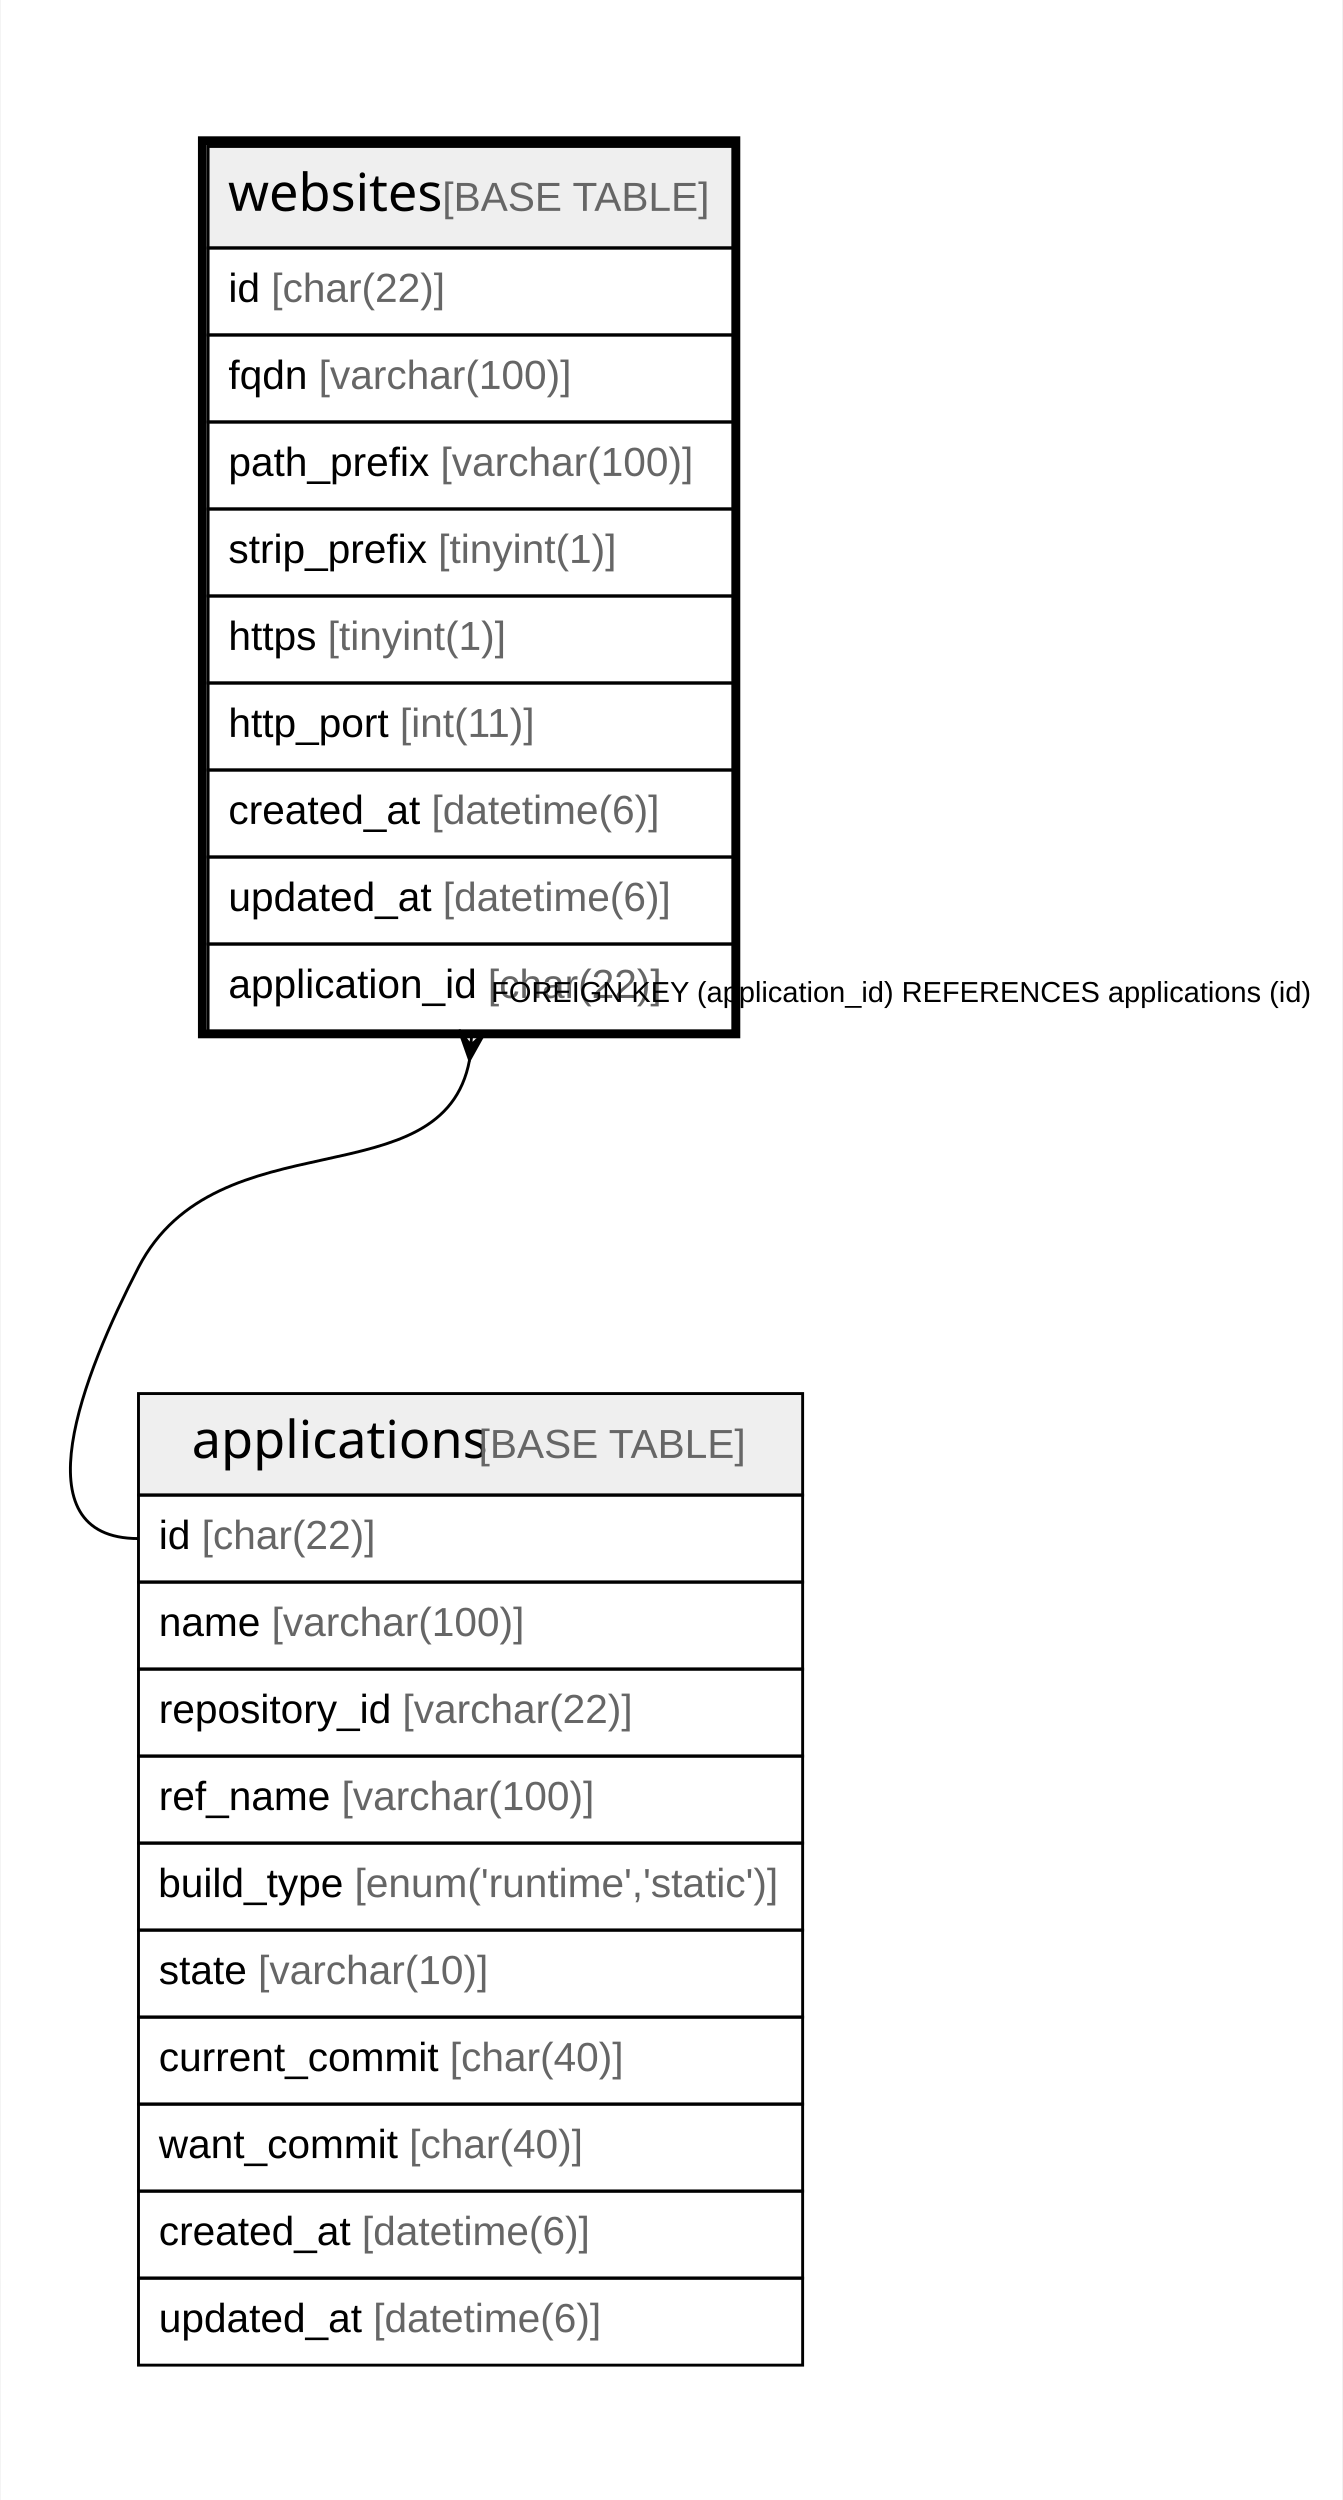
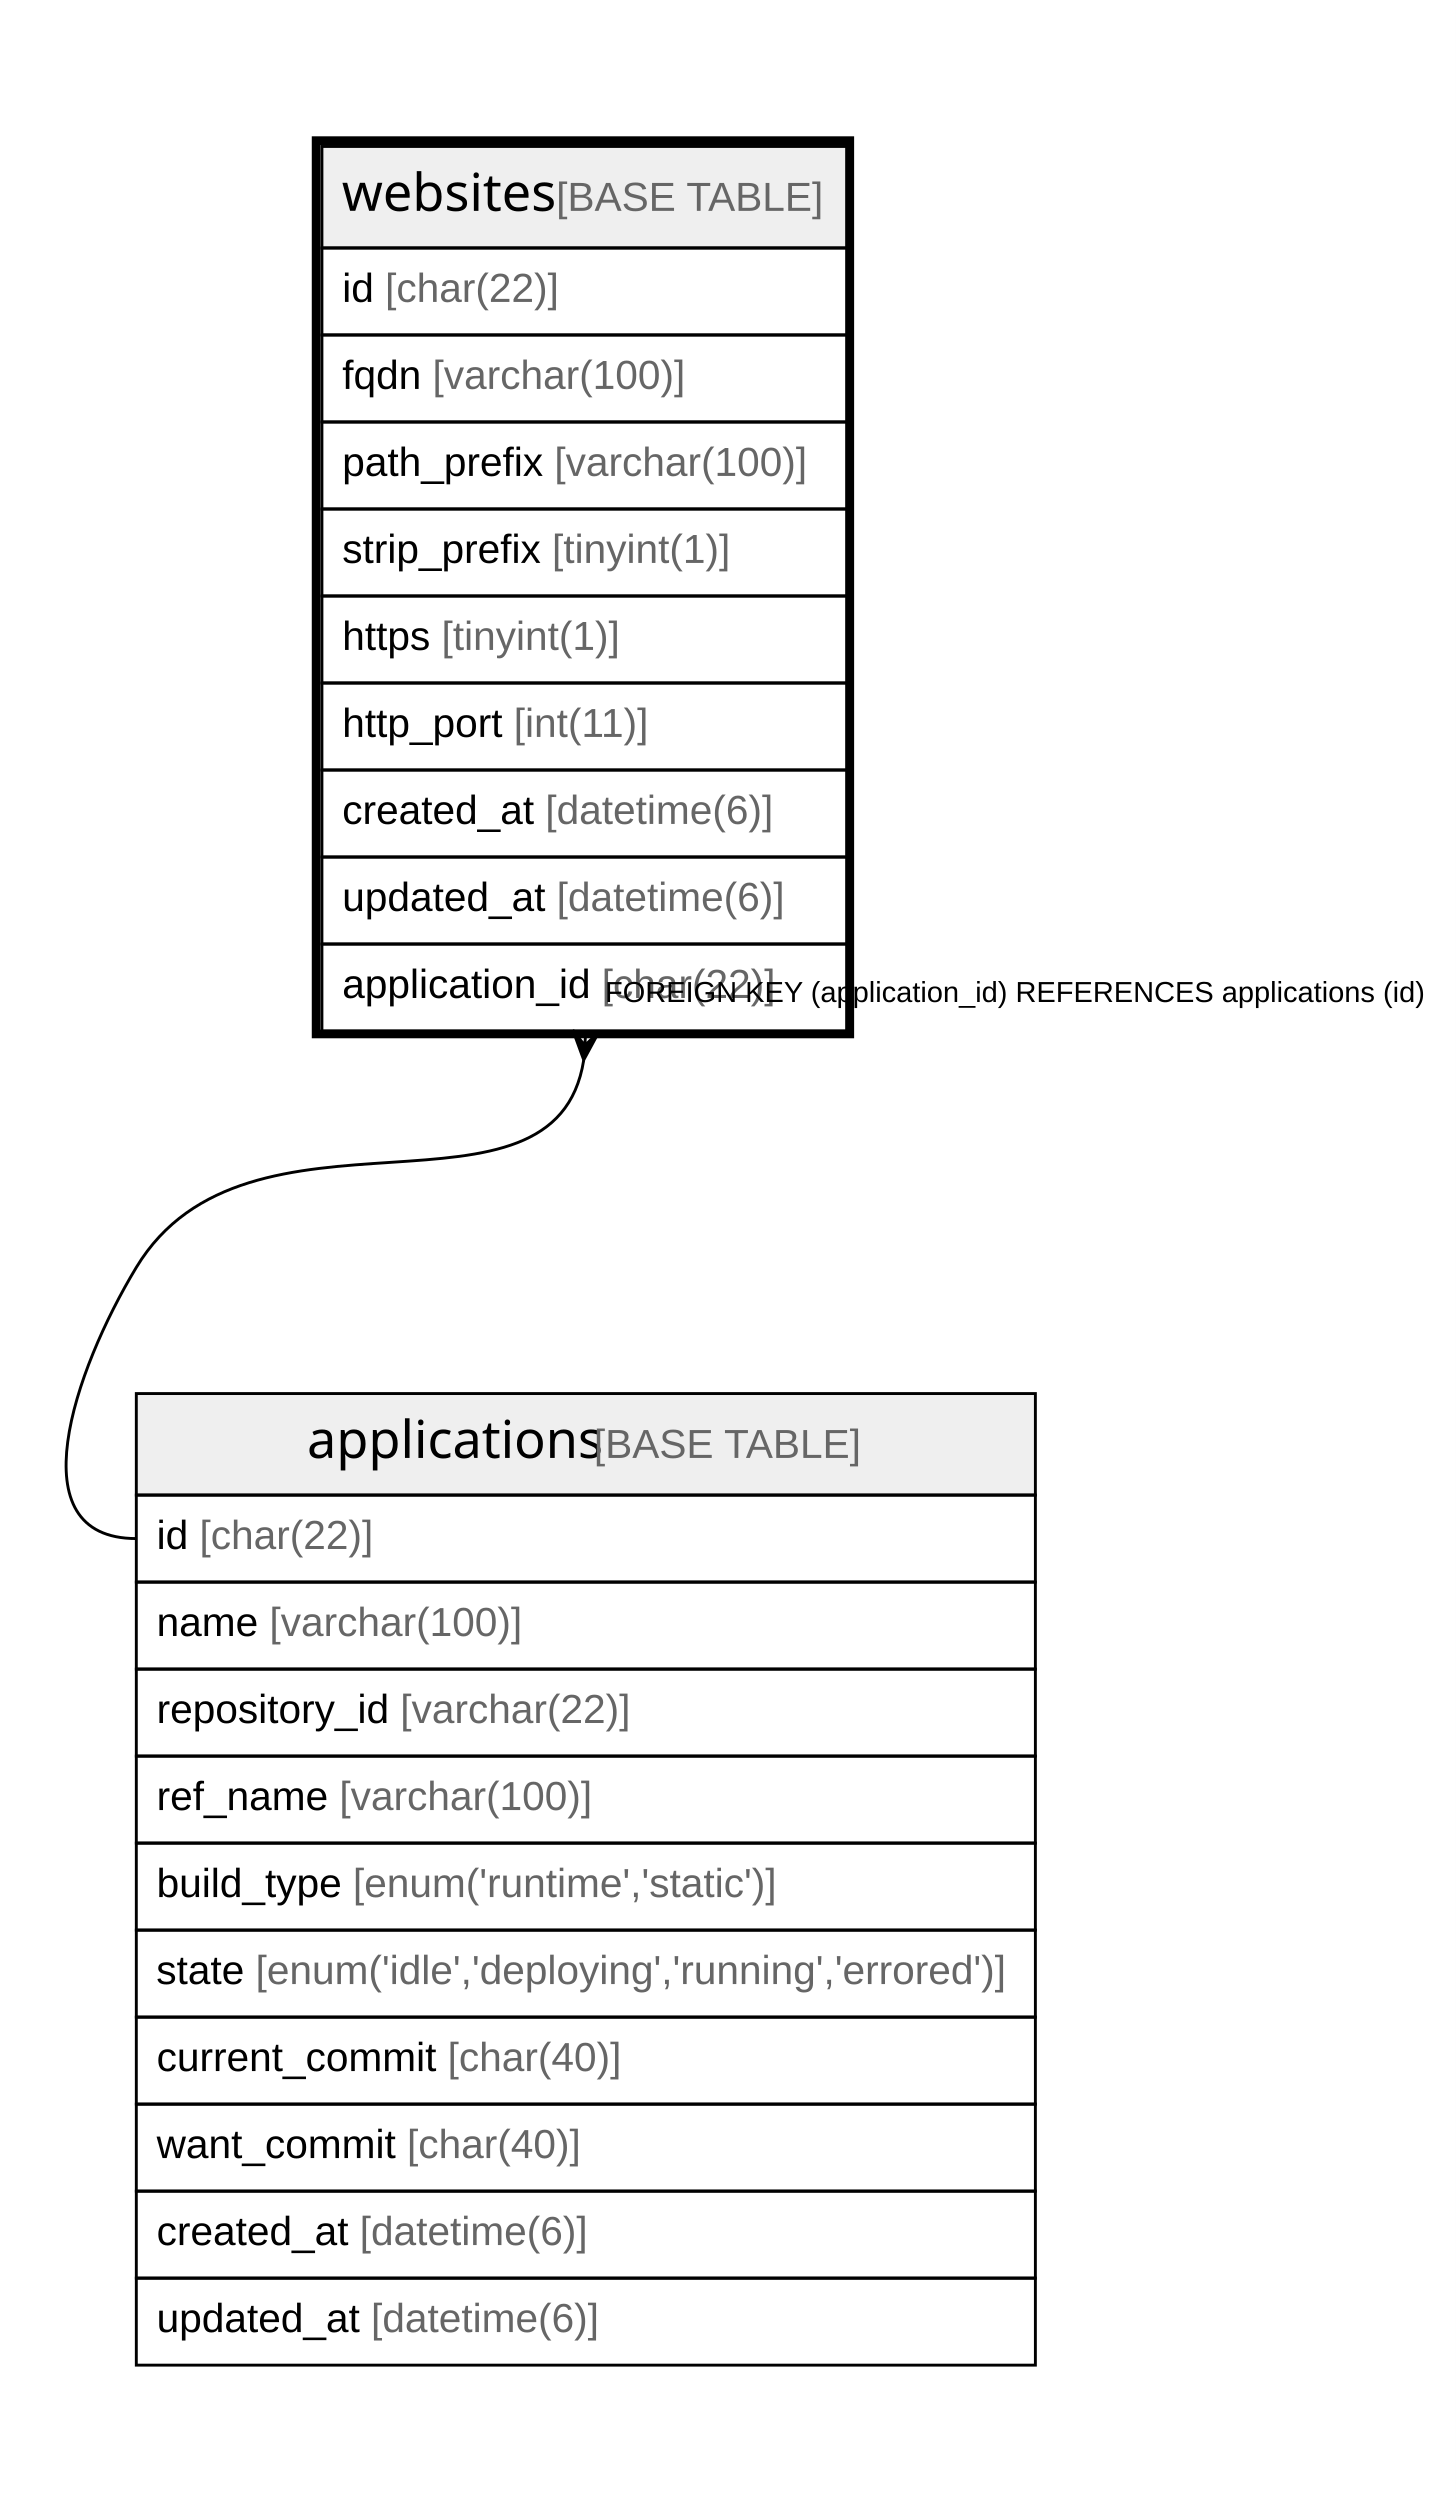
- <svg xmlns="http://www.w3.org/2000/svg" width="463pt" height="862pt" viewBox="0.00 0.00 462.50 862.00">
+ <svg xmlns="http://www.w3.org/2000/svg" width="502pt" height="862pt" viewBox="0.00 0.00 502.00 862.00">
  <g id="graph0" class="graph" transform="scale(1 1) rotate(0) translate(4 858)">
-     <polygon fill="#ffffff" stroke="transparent" points="-4,4 -4,-858 458.5,-858 458.5,4 -4,4" />
+     <polygon fill="#ffffff" stroke="transparent" points="-4,4 -4,-858 498,-858 498,4 -4,4" />
    <g id="node1" class="node">
-       <polygon fill="#efefef" stroke="transparent" points="67.5,-772.5 67.5,-807.5 248.5,-807.5 248.5,-772.5 67.5,-772.5" />
-       <polygon fill="none" stroke="#000000" points="67.5,-772.5 67.5,-807.5 248.5,-807.5 248.5,-772.5 67.5,-772.5" />
-       <text text-anchor="start" x="74.368" y="-785.3" font-family="Arial Bold" font-size="18.00" fill="#000000">websites</text>
-       <text text-anchor="start" x="144.378" y="-785.3" font-family="Arial" font-size="14.00" fill="#000000"> </text>
-       <text text-anchor="start" x="148.268" y="-785.3" font-family="Arial" font-size="14.00" fill="#666666">[BASE TABLE]</text>
-       <polygon fill="none" stroke="#000000" points="67.5,-742.5 67.5,-772.5 248.5,-772.5 248.5,-742.5 67.5,-742.5" />
-       <text text-anchor="start" x="74.5" y="-753.9" font-family="Arial" font-size="14.00" fill="#000000">id </text>
-       <text text-anchor="start" x="89.28" y="-753.9" font-family="Arial" font-size="14.00" fill="#666666">[char(22)]</text>
-       <polygon fill="none" stroke="#000000" points="67.5,-712.5 67.5,-742.5 248.5,-742.5 248.5,-712.5 67.5,-712.5" />
-       <text text-anchor="start" x="74.5" y="-723.9" font-family="Arial" font-size="14.00" fill="#000000">fqdn </text>
-       <text text-anchor="start" x="105.629" y="-723.9" font-family="Arial" font-size="14.00" fill="#666666">[varchar(100)]</text>
-       <polygon fill="none" stroke="#000000" points="67.5,-682.5 67.5,-712.5 248.5,-712.5 248.5,-682.5 67.5,-682.5" />
-       <text text-anchor="start" x="74.5" y="-693.9" font-family="Arial" font-size="14.00" fill="#000000">path_prefix </text>
-       <text text-anchor="start" x="147.635" y="-693.9" font-family="Arial" font-size="14.00" fill="#666666">[varchar(100)]</text>
-       <polygon fill="none" stroke="#000000" points="67.5,-652.5 67.5,-682.5 248.5,-682.5 248.5,-652.5 67.5,-652.5" />
-       <text text-anchor="start" x="74.5" y="-663.9" font-family="Arial" font-size="14.00" fill="#000000">strip_prefix </text>
-       <text text-anchor="start" x="146.837" y="-663.9" font-family="Arial" font-size="14.00" fill="#666666">[tinyint(1)]</text>
-       <polygon fill="none" stroke="#000000" points="67.5,-622.5 67.5,-652.5 248.5,-652.5 248.5,-622.5 67.5,-622.5" />
-       <text text-anchor="start" x="74.5" y="-633.9" font-family="Arial" font-size="14.00" fill="#000000">https </text>
-       <text text-anchor="start" x="108.737" y="-633.9" font-family="Arial" font-size="14.00" fill="#666666">[tinyint(1)]</text>
-       <polygon fill="none" stroke="#000000" points="67.5,-592.5 67.5,-622.5 248.5,-622.5 248.5,-592.5 67.5,-592.5" />
-       <text text-anchor="start" x="74.5" y="-603.9" font-family="Arial" font-size="14.00" fill="#000000">http_port </text>
-       <text text-anchor="start" x="133.636" y="-603.9" font-family="Arial" font-size="14.00" fill="#666666">[int(11)]</text>
-       <polygon fill="none" stroke="#000000" points="67.5,-562.5 67.5,-592.5 248.5,-592.5 248.5,-562.5 67.5,-562.5" />
-       <text text-anchor="start" x="74.5" y="-573.9" font-family="Arial" font-size="14.00" fill="#000000">created_at </text>
-       <text text-anchor="start" x="144.528" y="-573.9" font-family="Arial" font-size="14.00" fill="#666666">[datetime(6)]</text>
-       <polygon fill="none" stroke="#000000" points="67.5,-532.5 67.5,-562.5 248.5,-562.5 248.5,-532.5 67.5,-532.5" />
-       <text text-anchor="start" x="74.5" y="-543.9" font-family="Arial" font-size="14.00" fill="#000000">updated_at </text>
-       <text text-anchor="start" x="148.433" y="-543.9" font-family="Arial" font-size="14.00" fill="#666666">[datetime(6)]</text>
-       <polygon fill="none" stroke="#000000" points="67.5,-502.5 67.5,-532.5 248.5,-532.5 248.5,-502.5 67.5,-502.5" />
-       <text text-anchor="start" x="74.5" y="-513.9" font-family="Arial" font-size="14.00" fill="#000000">application_id </text>
-       <text text-anchor="start" x="163.968" y="-513.9" font-family="Arial" font-size="14.00" fill="#666666">[char(22)]</text>
-       <polygon fill="none" stroke="#000000" stroke-width="3" points="65.5,-501.5 65.5,-809.5 249.5,-809.5 249.5,-501.5 65.5,-501.5" />
+       <polygon fill="#efefef" stroke="transparent" points="107,-772.5 107,-807.5 288,-807.5 288,-772.5 107,-772.5" />
+       <polygon fill="none" stroke="#000000" points="107,-772.5 107,-807.5 288,-807.5 288,-772.5 107,-772.5" />
+       <text text-anchor="start" x="113.868" y="-785.3" font-family="Arial Bold" font-size="18.00" fill="#000000">websites</text>
+       <text text-anchor="start" x="183.878" y="-785.3" font-family="Arial" font-size="14.00" fill="#000000"> </text>
+       <text text-anchor="start" x="187.768" y="-785.3" font-family="Arial" font-size="14.00" fill="#666666">[BASE TABLE]</text>
+       <polygon fill="none" stroke="#000000" points="107,-742.5 107,-772.5 288,-772.5 288,-742.5 107,-742.5" />
+       <text text-anchor="start" x="114" y="-753.9" font-family="Arial" font-size="14.00" fill="#000000">id </text>
+       <text text-anchor="start" x="128.78" y="-753.9" font-family="Arial" font-size="14.00" fill="#666666">[char(22)]</text>
+       <polygon fill="none" stroke="#000000" points="107,-712.5 107,-742.5 288,-742.5 288,-712.5 107,-712.5" />
+       <text text-anchor="start" x="114" y="-723.9" font-family="Arial" font-size="14.00" fill="#000000">fqdn </text>
+       <text text-anchor="start" x="145.129" y="-723.9" font-family="Arial" font-size="14.00" fill="#666666">[varchar(100)]</text>
+       <polygon fill="none" stroke="#000000" points="107,-682.5 107,-712.5 288,-712.5 288,-682.5 107,-682.5" />
+       <text text-anchor="start" x="114" y="-693.9" font-family="Arial" font-size="14.00" fill="#000000">path_prefix </text>
+       <text text-anchor="start" x="187.135" y="-693.9" font-family="Arial" font-size="14.00" fill="#666666">[varchar(100)]</text>
+       <polygon fill="none" stroke="#000000" points="107,-652.5 107,-682.5 288,-682.5 288,-652.5 107,-652.5" />
+       <text text-anchor="start" x="114" y="-663.9" font-family="Arial" font-size="14.00" fill="#000000">strip_prefix </text>
+       <text text-anchor="start" x="186.337" y="-663.9" font-family="Arial" font-size="14.00" fill="#666666">[tinyint(1)]</text>
+       <polygon fill="none" stroke="#000000" points="107,-622.5 107,-652.5 288,-652.5 288,-622.5 107,-622.5" />
+       <text text-anchor="start" x="114" y="-633.9" font-family="Arial" font-size="14.00" fill="#000000">https </text>
+       <text text-anchor="start" x="148.237" y="-633.9" font-family="Arial" font-size="14.00" fill="#666666">[tinyint(1)]</text>
+       <polygon fill="none" stroke="#000000" points="107,-592.5 107,-622.5 288,-622.5 288,-592.5 107,-592.5" />
+       <text text-anchor="start" x="114" y="-603.9" font-family="Arial" font-size="14.00" fill="#000000">http_port </text>
+       <text text-anchor="start" x="173.136" y="-603.9" font-family="Arial" font-size="14.00" fill="#666666">[int(11)]</text>
+       <polygon fill="none" stroke="#000000" points="107,-562.5 107,-592.5 288,-592.5 288,-562.5 107,-562.5" />
+       <text text-anchor="start" x="114" y="-573.9" font-family="Arial" font-size="14.00" fill="#000000">created_at </text>
+       <text text-anchor="start" x="184.028" y="-573.9" font-family="Arial" font-size="14.00" fill="#666666">[datetime(6)]</text>
+       <polygon fill="none" stroke="#000000" points="107,-532.5 107,-562.5 288,-562.5 288,-532.5 107,-532.5" />
+       <text text-anchor="start" x="114" y="-543.9" font-family="Arial" font-size="14.00" fill="#000000">updated_at </text>
+       <text text-anchor="start" x="187.933" y="-543.9" font-family="Arial" font-size="14.00" fill="#666666">[datetime(6)]</text>
+       <polygon fill="none" stroke="#000000" points="107,-502.5 107,-532.5 288,-532.5 288,-502.5 107,-502.5" />
+       <text text-anchor="start" x="114" y="-513.9" font-family="Arial" font-size="14.00" fill="#000000">application_id </text>
+       <text text-anchor="start" x="203.468" y="-513.9" font-family="Arial" font-size="14.00" fill="#666666">[char(22)]</text>
+       <polygon fill="none" stroke="#000000" stroke-width="3" points="105,-501.5 105,-809.5 289,-809.5 289,-501.5 105,-501.5" />
    </g>
    <g id="node2" class="node">
-       <polygon fill="#efefef" stroke="transparent" points="43.5,-342.5 43.5,-377.5 272.5,-377.5 272.5,-342.5 43.5,-342.5" />
-       <polygon fill="none" stroke="#000000" points="43.5,-342.5 43.5,-377.5 272.5,-377.5 272.5,-342.5 43.5,-342.5" />
-       <text text-anchor="start" x="61.862" y="-355.3" font-family="Arial Bold" font-size="18.00" fill="#000000">applications</text>
-       <text text-anchor="start" x="156.884" y="-355.3" font-family="Arial" font-size="14.00" fill="#000000"> </text>
-       <text text-anchor="start" x="160.775" y="-355.3" font-family="Arial" font-size="14.00" fill="#666666">[BASE TABLE]</text>
-       <polygon fill="none" stroke="#000000" points="43.5,-312.5 43.5,-342.5 272.5,-342.5 272.5,-312.5 43.5,-312.5" />
-       <text text-anchor="start" x="50.5" y="-323.9" font-family="Arial" font-size="14.00" fill="#000000">id </text>
-       <text text-anchor="start" x="65.28" y="-323.9" font-family="Arial" font-size="14.00" fill="#666666">[char(22)]</text>
-       <polygon fill="none" stroke="#000000" points="43.5,-282.5 43.5,-312.5 272.5,-312.5 272.5,-282.5 43.5,-282.5" />
-       <text text-anchor="start" x="50.5" y="-293.9" font-family="Arial" font-size="14.00" fill="#000000">name </text>
-       <text text-anchor="start" x="89.399" y="-293.9" font-family="Arial" font-size="14.00" fill="#666666">[varchar(100)]</text>
-       <polygon fill="none" stroke="#000000" points="43.5,-252.5 43.5,-282.5 272.5,-282.5 272.5,-252.5 43.5,-252.5" />
-       <text text-anchor="start" x="50.5" y="-263.9" font-family="Arial" font-size="14.00" fill="#000000">repository_id </text>
-       <text text-anchor="start" x="134.511" y="-263.9" font-family="Arial" font-size="14.00" fill="#666666">[varchar(22)]</text>
-       <polygon fill="none" stroke="#000000" points="43.5,-222.5 43.5,-252.5 272.5,-252.5 272.5,-222.5 43.5,-222.5" />
-       <text text-anchor="start" x="50.5" y="-233.9" font-family="Arial" font-size="14.00" fill="#000000">ref_name </text>
-       <text text-anchor="start" x="113.515" y="-233.9" font-family="Arial" font-size="14.00" fill="#666666">[varchar(100)]</text>
-       <polygon fill="none" stroke="#000000" points="43.5,-192.5 43.5,-222.5 272.5,-222.5 272.5,-192.5 43.5,-192.5" />
-       <text text-anchor="start" x="50.301" y="-203.9" font-family="Arial" font-size="14.00" fill="#000000">build_type </text>
-       <text text-anchor="start" x="117.991" y="-203.9" font-family="Arial" font-size="14.00" fill="#666666">[enum('runtime','static')]</text>
-       <polygon fill="none" stroke="#000000" points="43.5,-162.5 43.5,-192.5 272.5,-192.5 272.5,-162.5 43.5,-162.5" />
-       <text text-anchor="start" x="50.5" y="-173.9" font-family="Arial" font-size="14.00" fill="#000000">state </text>
-       <text text-anchor="start" x="84.737" y="-173.9" font-family="Arial" font-size="14.00" fill="#666666">[varchar(10)]</text>
-       <polygon fill="none" stroke="#000000" points="43.5,-132.5 43.5,-162.5 272.5,-162.5 272.5,-132.5 43.5,-132.5" />
-       <text text-anchor="start" x="50.5" y="-143.9" font-family="Arial" font-size="14.00" fill="#000000">current_commit </text>
-       <text text-anchor="start" x="150.834" y="-143.9" font-family="Arial" font-size="14.00" fill="#666666">[char(40)]</text>
-       <polygon fill="none" stroke="#000000" points="43.5,-102.5 43.5,-132.5 272.5,-132.5 272.5,-102.5 43.5,-102.5" />
-       <text text-anchor="start" x="50.5" y="-113.9" font-family="Arial" font-size="14.00" fill="#000000">want_commit </text>
-       <text text-anchor="start" x="136.837" y="-113.9" font-family="Arial" font-size="14.00" fill="#666666">[char(40)]</text>
-       <polygon fill="none" stroke="#000000" points="43.5,-72.5 43.5,-102.5 272.5,-102.5 272.5,-72.5 43.5,-72.5" />
-       <text text-anchor="start" x="50.5" y="-83.9" font-family="Arial" font-size="14.00" fill="#000000">created_at </text>
-       <text text-anchor="start" x="120.528" y="-83.9" font-family="Arial" font-size="14.00" fill="#666666">[datetime(6)]</text>
-       <polygon fill="none" stroke="#000000" points="43.5,-42.5 43.5,-72.5 272.5,-72.5 272.5,-42.5 43.5,-42.5" />
-       <text text-anchor="start" x="50.5" y="-53.9" font-family="Arial" font-size="14.00" fill="#000000">updated_at </text>
-       <text text-anchor="start" x="124.433" y="-53.9" font-family="Arial" font-size="14.00" fill="#666666">[datetime(6)]</text>
+       <polygon fill="#efefef" stroke="transparent" points="43,-342.5 43,-377.5 353,-377.5 353,-342.5 43,-342.5" />
+       <polygon fill="none" stroke="#000000" points="43,-342.5 43,-377.5 353,-377.5 353,-342.5 43,-342.5" />
+       <text text-anchor="start" x="101.862" y="-355.3" font-family="Arial Bold" font-size="18.00" fill="#000000">applications</text>
+       <text text-anchor="start" x="196.884" y="-355.3" font-family="Arial" font-size="14.00" fill="#000000"> </text>
+       <text text-anchor="start" x="200.775" y="-355.3" font-family="Arial" font-size="14.00" fill="#666666">[BASE TABLE]</text>
+       <polygon fill="none" stroke="#000000" points="43,-312.5 43,-342.5 353,-342.5 353,-312.5 43,-312.5" />
+       <text text-anchor="start" x="50" y="-323.9" font-family="Arial" font-size="14.00" fill="#000000">id </text>
+       <text text-anchor="start" x="64.78" y="-323.9" font-family="Arial" font-size="14.00" fill="#666666">[char(22)]</text>
+       <polygon fill="none" stroke="#000000" points="43,-282.5 43,-312.5 353,-312.5 353,-282.5 43,-282.5" />
+       <text text-anchor="start" x="50" y="-293.9" font-family="Arial" font-size="14.00" fill="#000000">name </text>
+       <text text-anchor="start" x="88.899" y="-293.9" font-family="Arial" font-size="14.00" fill="#666666">[varchar(100)]</text>
+       <polygon fill="none" stroke="#000000" points="43,-252.5 43,-282.5 353,-282.5 353,-252.5 43,-252.5" />
+       <text text-anchor="start" x="50" y="-263.9" font-family="Arial" font-size="14.00" fill="#000000">repository_id </text>
+       <text text-anchor="start" x="134.011" y="-263.9" font-family="Arial" font-size="14.00" fill="#666666">[varchar(22)]</text>
+       <polygon fill="none" stroke="#000000" points="43,-222.5 43,-252.5 353,-252.5 353,-222.5 43,-222.5" />
+       <text text-anchor="start" x="50" y="-233.9" font-family="Arial" font-size="14.00" fill="#000000">ref_name </text>
+       <text text-anchor="start" x="113.015" y="-233.9" font-family="Arial" font-size="14.00" fill="#666666">[varchar(100)]</text>
+       <polygon fill="none" stroke="#000000" points="43,-192.5 43,-222.5 353,-222.5 353,-192.5 43,-192.5" />
+       <text text-anchor="start" x="50" y="-203.9" font-family="Arial" font-size="14.00" fill="#000000">build_type </text>
+       <text text-anchor="start" x="117.69" y="-203.9" font-family="Arial" font-size="14.00" fill="#666666">[enum('runtime','static')]</text>
+       <polygon fill="none" stroke="#000000" points="43,-162.5 43,-192.5 353,-192.5 353,-162.5 43,-162.5" />
+       <text text-anchor="start" x="49.88" y="-173.9" font-family="Arial" font-size="14.00" fill="#000000">state </text>
+       <text text-anchor="start" x="84.117" y="-173.9" font-family="Arial" font-size="14.00" fill="#666666">[enum('idle','deploying','running','errored')]</text>
+       <polygon fill="none" stroke="#000000" points="43,-132.5 43,-162.5 353,-162.5 353,-132.5 43,-132.5" />
+       <text text-anchor="start" x="50" y="-143.9" font-family="Arial" font-size="14.00" fill="#000000">current_commit </text>
+       <text text-anchor="start" x="150.334" y="-143.9" font-family="Arial" font-size="14.00" fill="#666666">[char(40)]</text>
+       <polygon fill="none" stroke="#000000" points="43,-102.5 43,-132.5 353,-132.5 353,-102.5 43,-102.5" />
+       <text text-anchor="start" x="50" y="-113.9" font-family="Arial" font-size="14.00" fill="#000000">want_commit </text>
+       <text text-anchor="start" x="136.337" y="-113.9" font-family="Arial" font-size="14.00" fill="#666666">[char(40)]</text>
+       <polygon fill="none" stroke="#000000" points="43,-72.5 43,-102.5 353,-102.5 353,-72.5 43,-72.5" />
+       <text text-anchor="start" x="50" y="-83.9" font-family="Arial" font-size="14.00" fill="#000000">created_at </text>
+       <text text-anchor="start" x="120.028" y="-83.9" font-family="Arial" font-size="14.00" fill="#666666">[datetime(6)]</text>
+       <polygon fill="none" stroke="#000000" points="43,-42.5 43,-72.5 353,-72.5 353,-42.5 43,-42.5" />
+       <text text-anchor="start" x="50" y="-53.9" font-family="Arial" font-size="14.00" fill="#000000">updated_at </text>
+       <text text-anchor="start" x="123.933" y="-53.9" font-family="Arial" font-size="14.00" fill="#666666">[datetime(6)]</text>
    </g>
    <g id="edge1" class="edge">
-       <path fill="none" stroke="#000000" d="M157.641,-492.474C148.592,-443.849 70.583,-473.388 43.5,-421 24.416,-384.086 1.944,-327.5 43.5,-327.5" />
-       <polygon fill="#000000" stroke="#000000" points="157.646,-492.536 154.016,-502.884 158.073,-497.518 158.5,-502.5 158.5,-502.5 158.5,-502.5 158.073,-497.518 162.984,-502.116 157.646,-492.536 157.646,-492.536" />
-       <text text-anchor="start" x="165.102" y="-512.5" font-family="Arial" font-size="10.00" fill="#000000">FOREIGN KEY (application_id) REFERENCES applications (id)</text>
+       <path fill="none" stroke="#000000" d="M197.263,-492.455C187.405,-430.286 81.354,-484.499 43,-421 21.515,-385.429 1.444,-327.5 43,-327.5" />
+       <polygon fill="#000000" stroke="#000000" points="197.268,-492.527 193.512,-502.829 197.634,-497.513 198,-502.5 198,-502.5 198,-502.5 197.634,-497.513 202.488,-502.171 197.268,-492.527 197.268,-492.527" />
+       <text text-anchor="start" x="204.602" y="-512.5" font-family="Arial" font-size="10.00" fill="#000000">FOREIGN KEY (application_id) REFERENCES applications (id)</text>
    </g>
  </g>
</svg>
